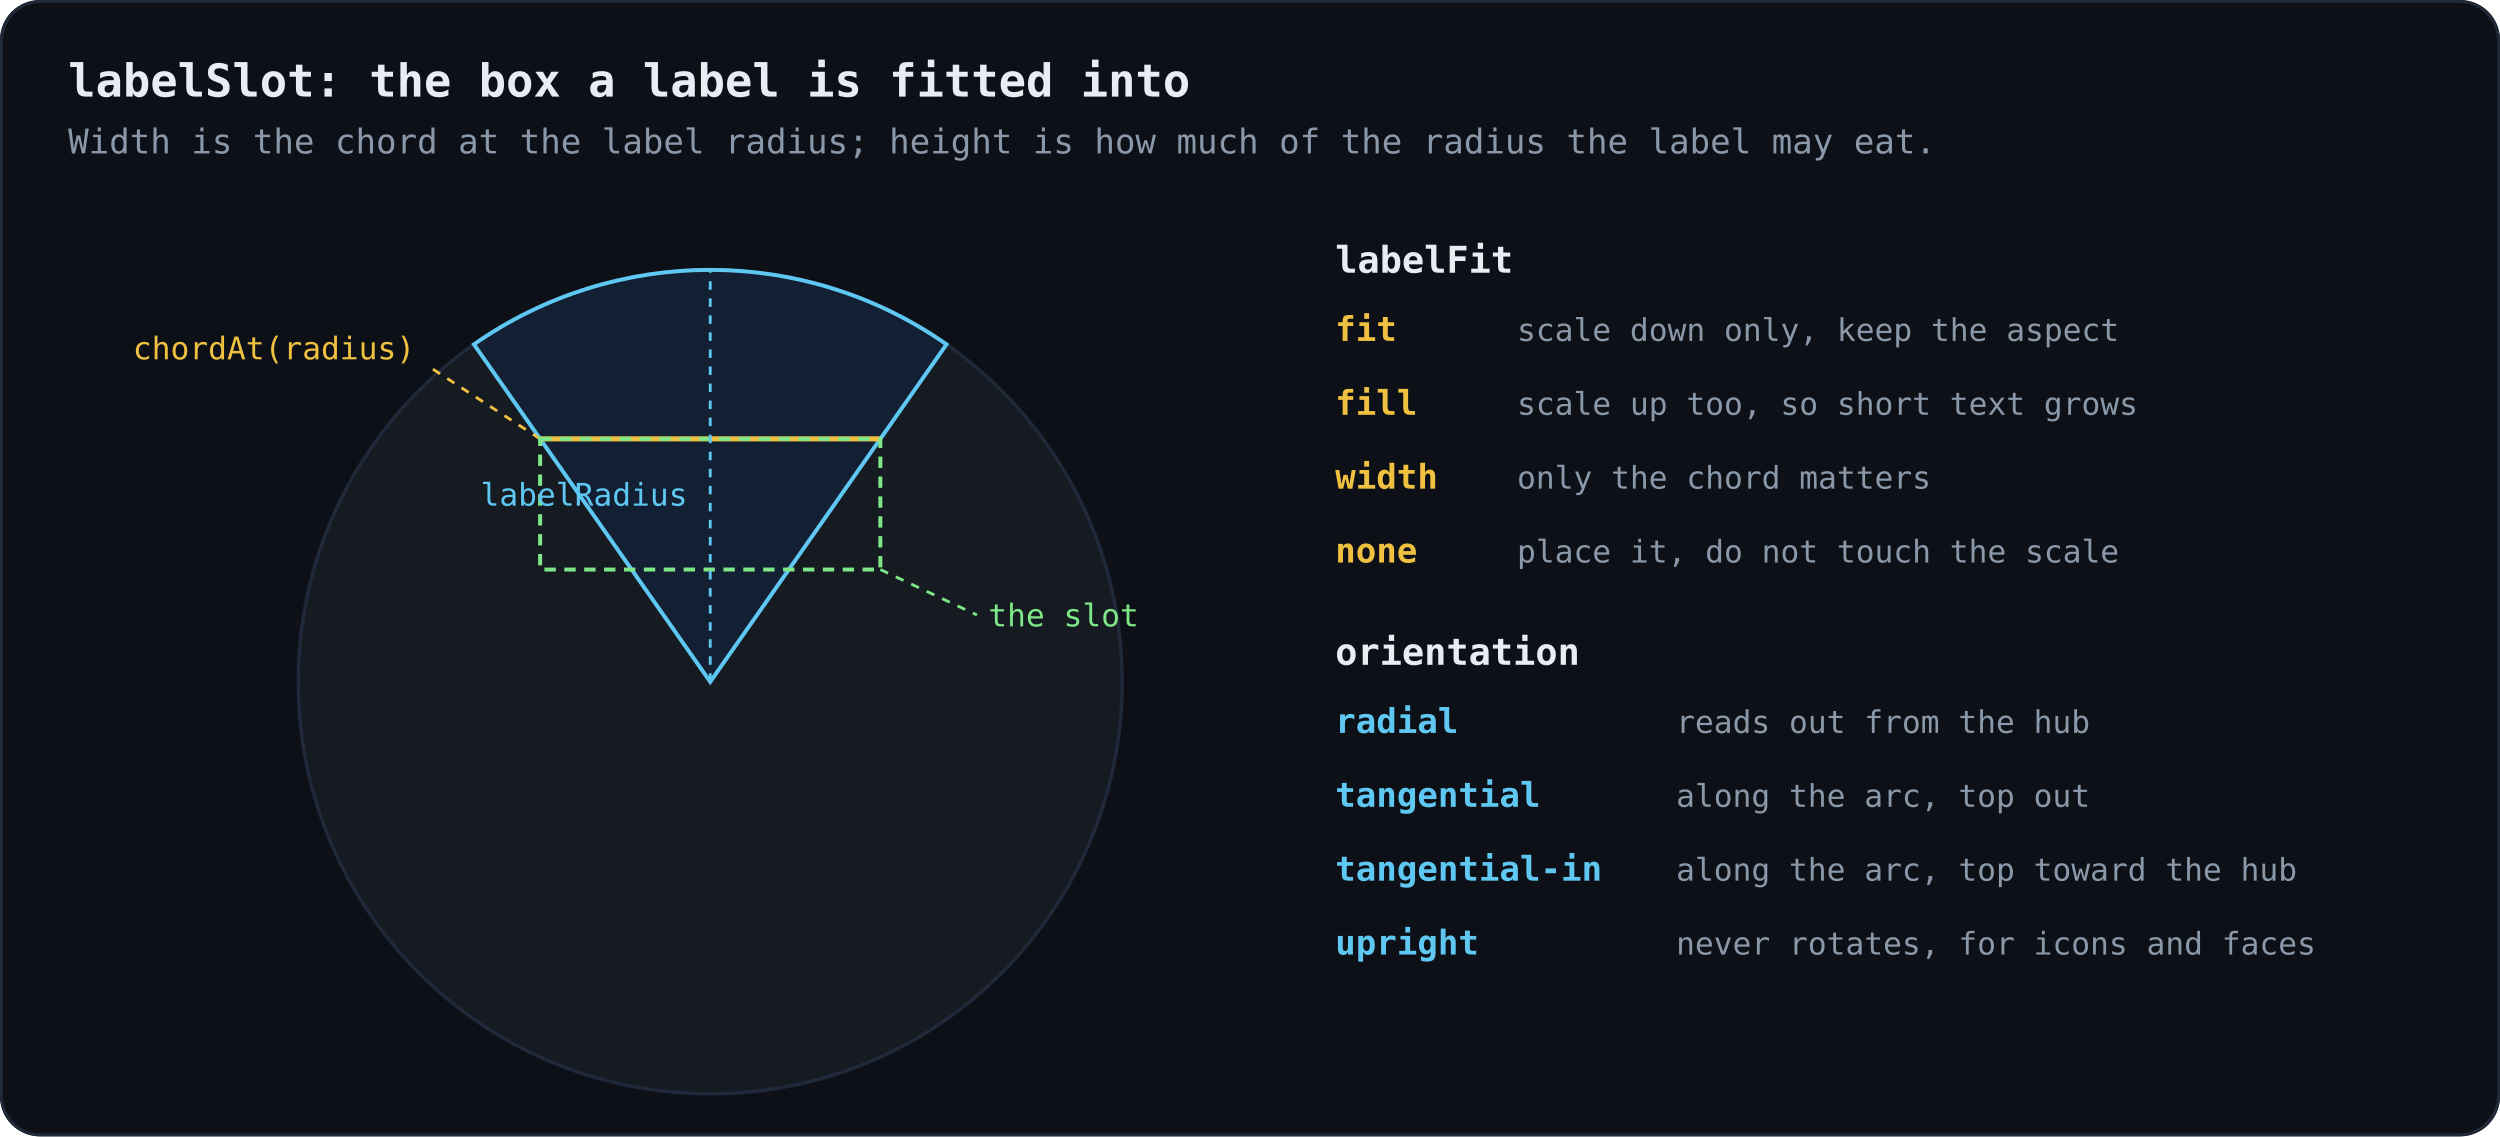
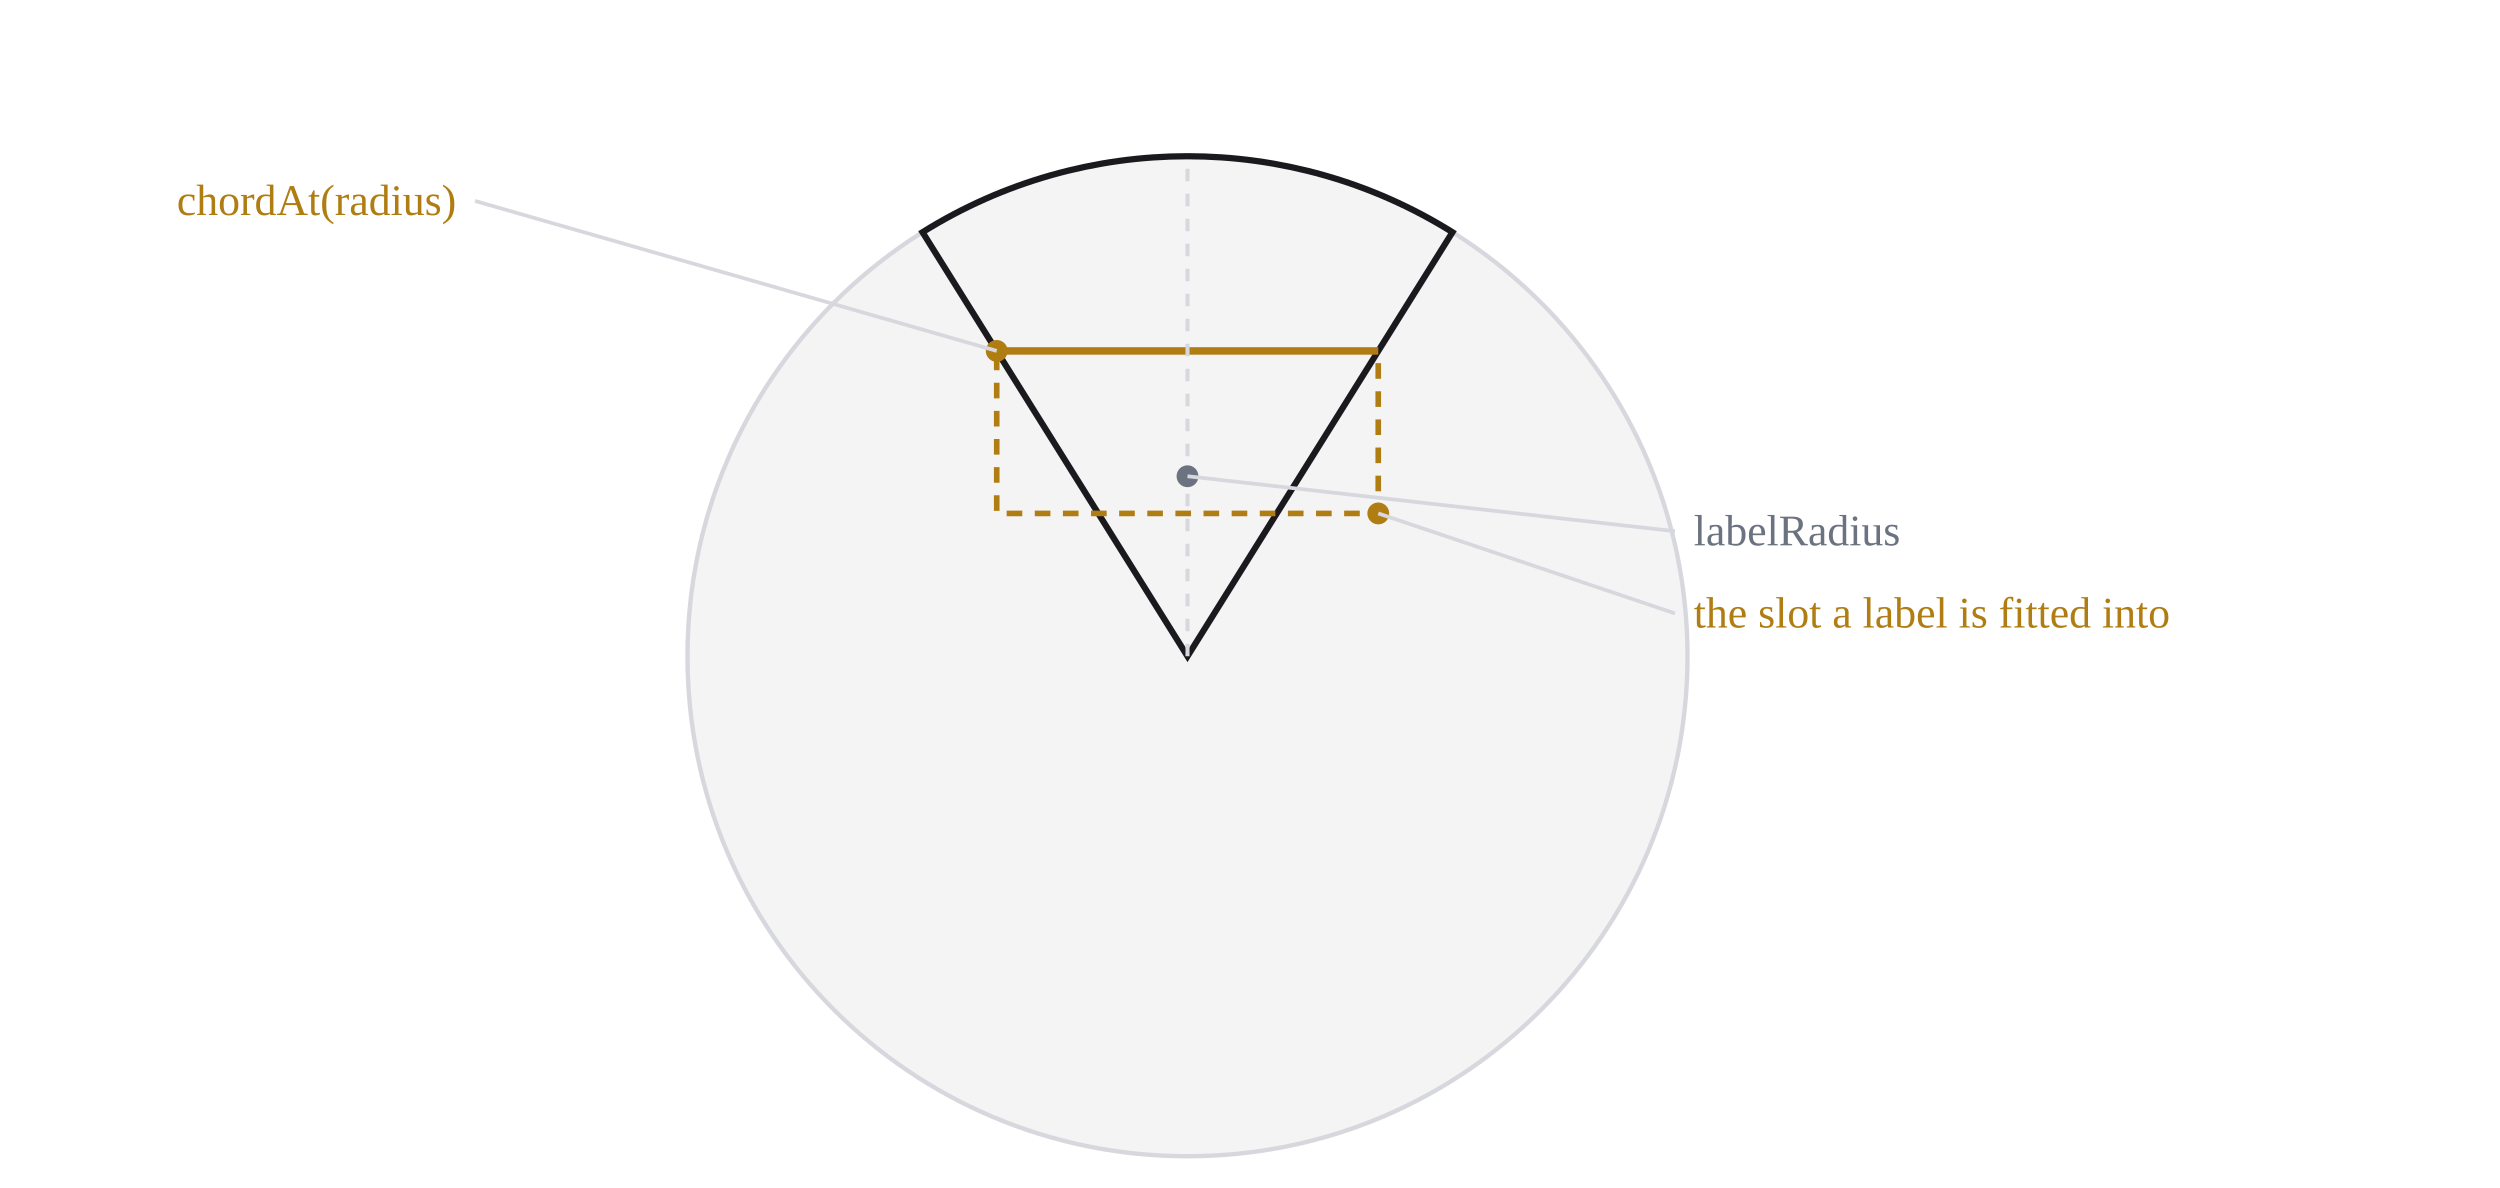
- <svg xmlns="http://www.w3.org/2000/svg" viewBox="0 0 880 400" width="880" height="400" role="img" aria-label="The room a label has inside its wedge">
+ <svg xmlns="http://www.w3.org/2000/svg" viewBox="0 0 800 380" width="100%" role="img" aria-label="The room a label has inside its wedge" style="font-size:14px;fill:var(--fig-ink, #1a1a1e)">
  <defs>
-     <marker id="head-f0c040" viewBox="0 0 10 10" refX="9" refY="5" markerWidth="6" markerHeight="6" orient="auto-start-reverse">
-       <path d="M0,1 L9,5 L0,9 z" fill="#f0c040" />
+     <marker id="fig-head" viewBox="0 0 10 10" refX="9" refY="5" markerWidth="7" markerHeight="7" orient="auto-start-reverse">
+       <path d="M0,1 L9,5 L0,9 z" fill="var(--fig-key, #b07d12)" />
    </marker>
-     <marker id="tail-f0c040" viewBox="0 0 10 10" refX="1" refY="5" markerWidth="6" markerHeight="6" orient="auto">
-       <path d="M9,1 L0,5 L9,9 z" fill="#f0c040" />
-     </marker>
-     <marker id="head-5ec8f2" viewBox="0 0 10 10" refX="9" refY="5" markerWidth="6" markerHeight="6" orient="auto-start-reverse">
-       <path d="M0,1 L9,5 L0,9 z" fill="#5ec8f2" />
-     </marker>
-     <marker id="tail-5ec8f2" viewBox="0 0 10 10" refX="1" refY="5" markerWidth="6" markerHeight="6" orient="auto">
-       <path d="M9,1 L0,5 L9,9 z" fill="#5ec8f2" />
-     </marker>
-     <marker id="head-7ee787" viewBox="0 0 10 10" refX="9" refY="5" markerWidth="6" markerHeight="6" orient="auto-start-reverse">
-       <path d="M0,1 L9,5 L0,9 z" fill="#7ee787" />
-     </marker>
-     <marker id="tail-7ee787" viewBox="0 0 10 10" refX="1" refY="5" markerWidth="6" markerHeight="6" orient="auto">
-       <path d="M9,1 L0,5 L9,9 z" fill="#7ee787" />
+     <marker id="fig-tail" viewBox="0 0 10 10" refX="1" refY="5" markerWidth="7" markerHeight="7" orient="auto">
+       <path d="M9,1 L0,5 L9,9 z" fill="var(--fig-key, #b07d12)" />
    </marker>
  </defs>
-   <rect width="880" height="400" rx="14" fill="#0d1117" />
-   <rect x="0.5" y="0.5" width="879" height="399" rx="14" fill="none" stroke="#20293a" />
-   <text x="24" y="34" fill="#e6edf3" font-family="ui-monospace, SFMono-Regular, Menlo, monospace" font-size="16" font-weight="600" text-anchor="start">labelSlot: the box a label is fitted into</text>
-   <text x="24" y="54" fill="#8b98a9" font-family="ui-monospace, SFMono-Regular, Menlo, monospace" font-size="12" font-weight="400" text-anchor="start">Width is the chord at the label radius; height is how much of the radius the label may eat.</text>
-   <circle cx="250" cy="240" r="145" fill="#161b22" stroke="#20293a" stroke-width="1.2" />
-   <path d="M250,240 L166.83,121.22 166.83,121.22 A145,145 0 0 1 333.17,121.22 z" fill="#132033" stroke="#5ec8f2" stroke-width="1.4" />
-   <line x1="190.12" y1="154.48" x2="309.88" y2="154.48" stroke="#f0c040" stroke-width="1.8" />
-   <line x1="190.12" y1="154.48" x2="150.12" y2="128.48" stroke="#f0c040" stroke-width="1" stroke-dasharray="3 3" />
-   <text x="146.12" y="126.48" fill="#f0c040" font-family="ui-monospace, SFMono-Regular, Menlo, monospace" font-size="11" font-weight="400" text-anchor="end">chordAt(radius)</text>
-   <rect x="190.12" y="154.48" width="119.76" height="46" rx="0" fill="none" stroke="#7ee787" stroke-width="1.4" stroke-dasharray="4 3" />
-   <line x1="309.88" y1="200.48" x2="343.88" y2="216.48" stroke="#7ee787" stroke-width="1" stroke-dasharray="3 3" />
-   <text x="347.88" y="220.48" fill="#7ee787" font-family="ui-monospace, SFMono-Regular, Menlo, monospace" font-size="11" font-weight="400" text-anchor="start">the slot</text>
-   <line x1="250" y1="240" x2="250" y2="95" stroke="#5ec8f2" stroke-width="1" stroke-dasharray="3 3" />
-   <text x="242" y="178" fill="#5ec8f2" font-family="ui-monospace, SFMono-Regular, Menlo, monospace" font-size="11" font-weight="400" text-anchor="end">labelRadius</text>
-   <text x="470" y="96" fill="#e6edf3" font-family="ui-monospace, SFMono-Regular, Menlo, monospace" font-size="13" font-weight="600" text-anchor="start">labelFit</text>
-   <text x="470" y="120" fill="#f0c040" font-family="ui-monospace, SFMono-Regular, Menlo, monospace" font-size="12" font-weight="600" text-anchor="start">fit</text>
-   <text x="534" y="120" fill="#8b98a9" font-family="ui-monospace, SFMono-Regular, Menlo, monospace" font-size="11" font-weight="400" text-anchor="start">scale down only, keep the aspect</text>
-   <text x="470" y="146" fill="#f0c040" font-family="ui-monospace, SFMono-Regular, Menlo, monospace" font-size="12" font-weight="600" text-anchor="start">fill</text>
-   <text x="534" y="146" fill="#8b98a9" font-family="ui-monospace, SFMono-Regular, Menlo, monospace" font-size="11" font-weight="400" text-anchor="start">scale up too, so short text grows</text>
-   <text x="470" y="172" fill="#f0c040" font-family="ui-monospace, SFMono-Regular, Menlo, monospace" font-size="12" font-weight="600" text-anchor="start">width</text>
-   <text x="534" y="172" fill="#8b98a9" font-family="ui-monospace, SFMono-Regular, Menlo, monospace" font-size="11" font-weight="400" text-anchor="start">only the chord matters</text>
-   <text x="470" y="198" fill="#f0c040" font-family="ui-monospace, SFMono-Regular, Menlo, monospace" font-size="12" font-weight="600" text-anchor="start">none</text>
-   <text x="534" y="198" fill="#8b98a9" font-family="ui-monospace, SFMono-Regular, Menlo, monospace" font-size="11" font-weight="400" text-anchor="start">place it, do not touch the scale</text>
-   <text x="470" y="234" fill="#e6edf3" font-family="ui-monospace, SFMono-Regular, Menlo, monospace" font-size="13" font-weight="600" text-anchor="start">orientation</text>
-   <text x="470" y="258" fill="#5ec8f2" font-family="ui-monospace, SFMono-Regular, Menlo, monospace" font-size="12" font-weight="600" text-anchor="start">radial</text>
-   <text x="590" y="258" fill="#8b98a9" font-family="ui-monospace, SFMono-Regular, Menlo, monospace" font-size="11" font-weight="400" text-anchor="start">reads out from the hub</text>
-   <text x="470" y="284" fill="#5ec8f2" font-family="ui-monospace, SFMono-Regular, Menlo, monospace" font-size="12" font-weight="600" text-anchor="start">tangential</text>
-   <text x="590" y="284" fill="#8b98a9" font-family="ui-monospace, SFMono-Regular, Menlo, monospace" font-size="11" font-weight="400" text-anchor="start">along the arc, top out</text>
-   <text x="470" y="310" fill="#5ec8f2" font-family="ui-monospace, SFMono-Regular, Menlo, monospace" font-size="12" font-weight="600" text-anchor="start">tangential-in</text>
-   <text x="590" y="310" fill="#8b98a9" font-family="ui-monospace, SFMono-Regular, Menlo, monospace" font-size="11" font-weight="400" text-anchor="start">along the arc, top toward the hub</text>
-   <text x="470" y="336" fill="#5ec8f2" font-family="ui-monospace, SFMono-Regular, Menlo, monospace" font-size="12" font-weight="600" text-anchor="start">upright</text>
-   <text x="590" y="336" fill="#8b98a9" font-family="ui-monospace, SFMono-Regular, Menlo, monospace" font-size="11" font-weight="400" text-anchor="start">never rotates, for icons and faces</text>
+   <circle cx="380" cy="210" r="160" fill="var(--fig-wash, rgba(20,22,28,0.05))" stroke="var(--fig-line, #d6d8dd)" stroke-width="1.4" />
+   <path d="M380,210 L295.21,74.31 A160,160 0 0 1 464.79,74.31 Z" fill="none" stroke="var(--fig-ink, #1a1a1e)" stroke-width="2" />
+   <line x1="318.95" y1="112.3" x2="441.05" y2="112.3" stroke="var(--fig-key, #b07d12)" stroke-width="2.4" />
+   <rect x="318.95" y="112.3" width="122.09" height="52" rx="0" fill="none" stroke="var(--fig-key, #b07d12)" stroke-width="1.8" stroke-dasharray="5 4" />
+   <line x1="380" y1="210" x2="380" y2="50" stroke="var(--fig-line, #d6d8dd)" stroke-width="1.3" stroke-dasharray="4 4" />
+   <circle cx="318.95" cy="112.3" r="3.5" fill="var(--fig-key, #b07d12)" />
+   <line x1="318.95" y1="112.3" x2="152" y2="64.3" stroke="var(--fig-line, #d6d8dd)" stroke-width="1.2" />
+   <text x="146" y="68.8" fill="var(--fig-key, #b07d12)" font-size="14" font-weight="500" text-anchor="end">chordAt(radius)</text>
+   <circle cx="441.05" cy="164.3" r="3.5" fill="var(--fig-key, #b07d12)" />
+   <line x1="441.05" y1="164.3" x2="536" y2="196.3" stroke="var(--fig-line, #d6d8dd)" stroke-width="1.2" />
+   <text x="542" y="200.8" fill="var(--fig-key, #b07d12)" font-size="14" font-weight="500" text-anchor="start">the slot a label is fitted into</text>
+   <circle cx="380" cy="152.4" r="3.5" fill="var(--fig-muted, #6b7280)" />
+   <line x1="380" y1="152.4" x2="536" y2="170" stroke="var(--fig-line, #d6d8dd)" stroke-width="1.2" />
+   <text x="542" y="174.5" fill="var(--fig-muted, #6b7280)" font-size="14" font-weight="500" text-anchor="start">labelRadius</text>
</svg>
